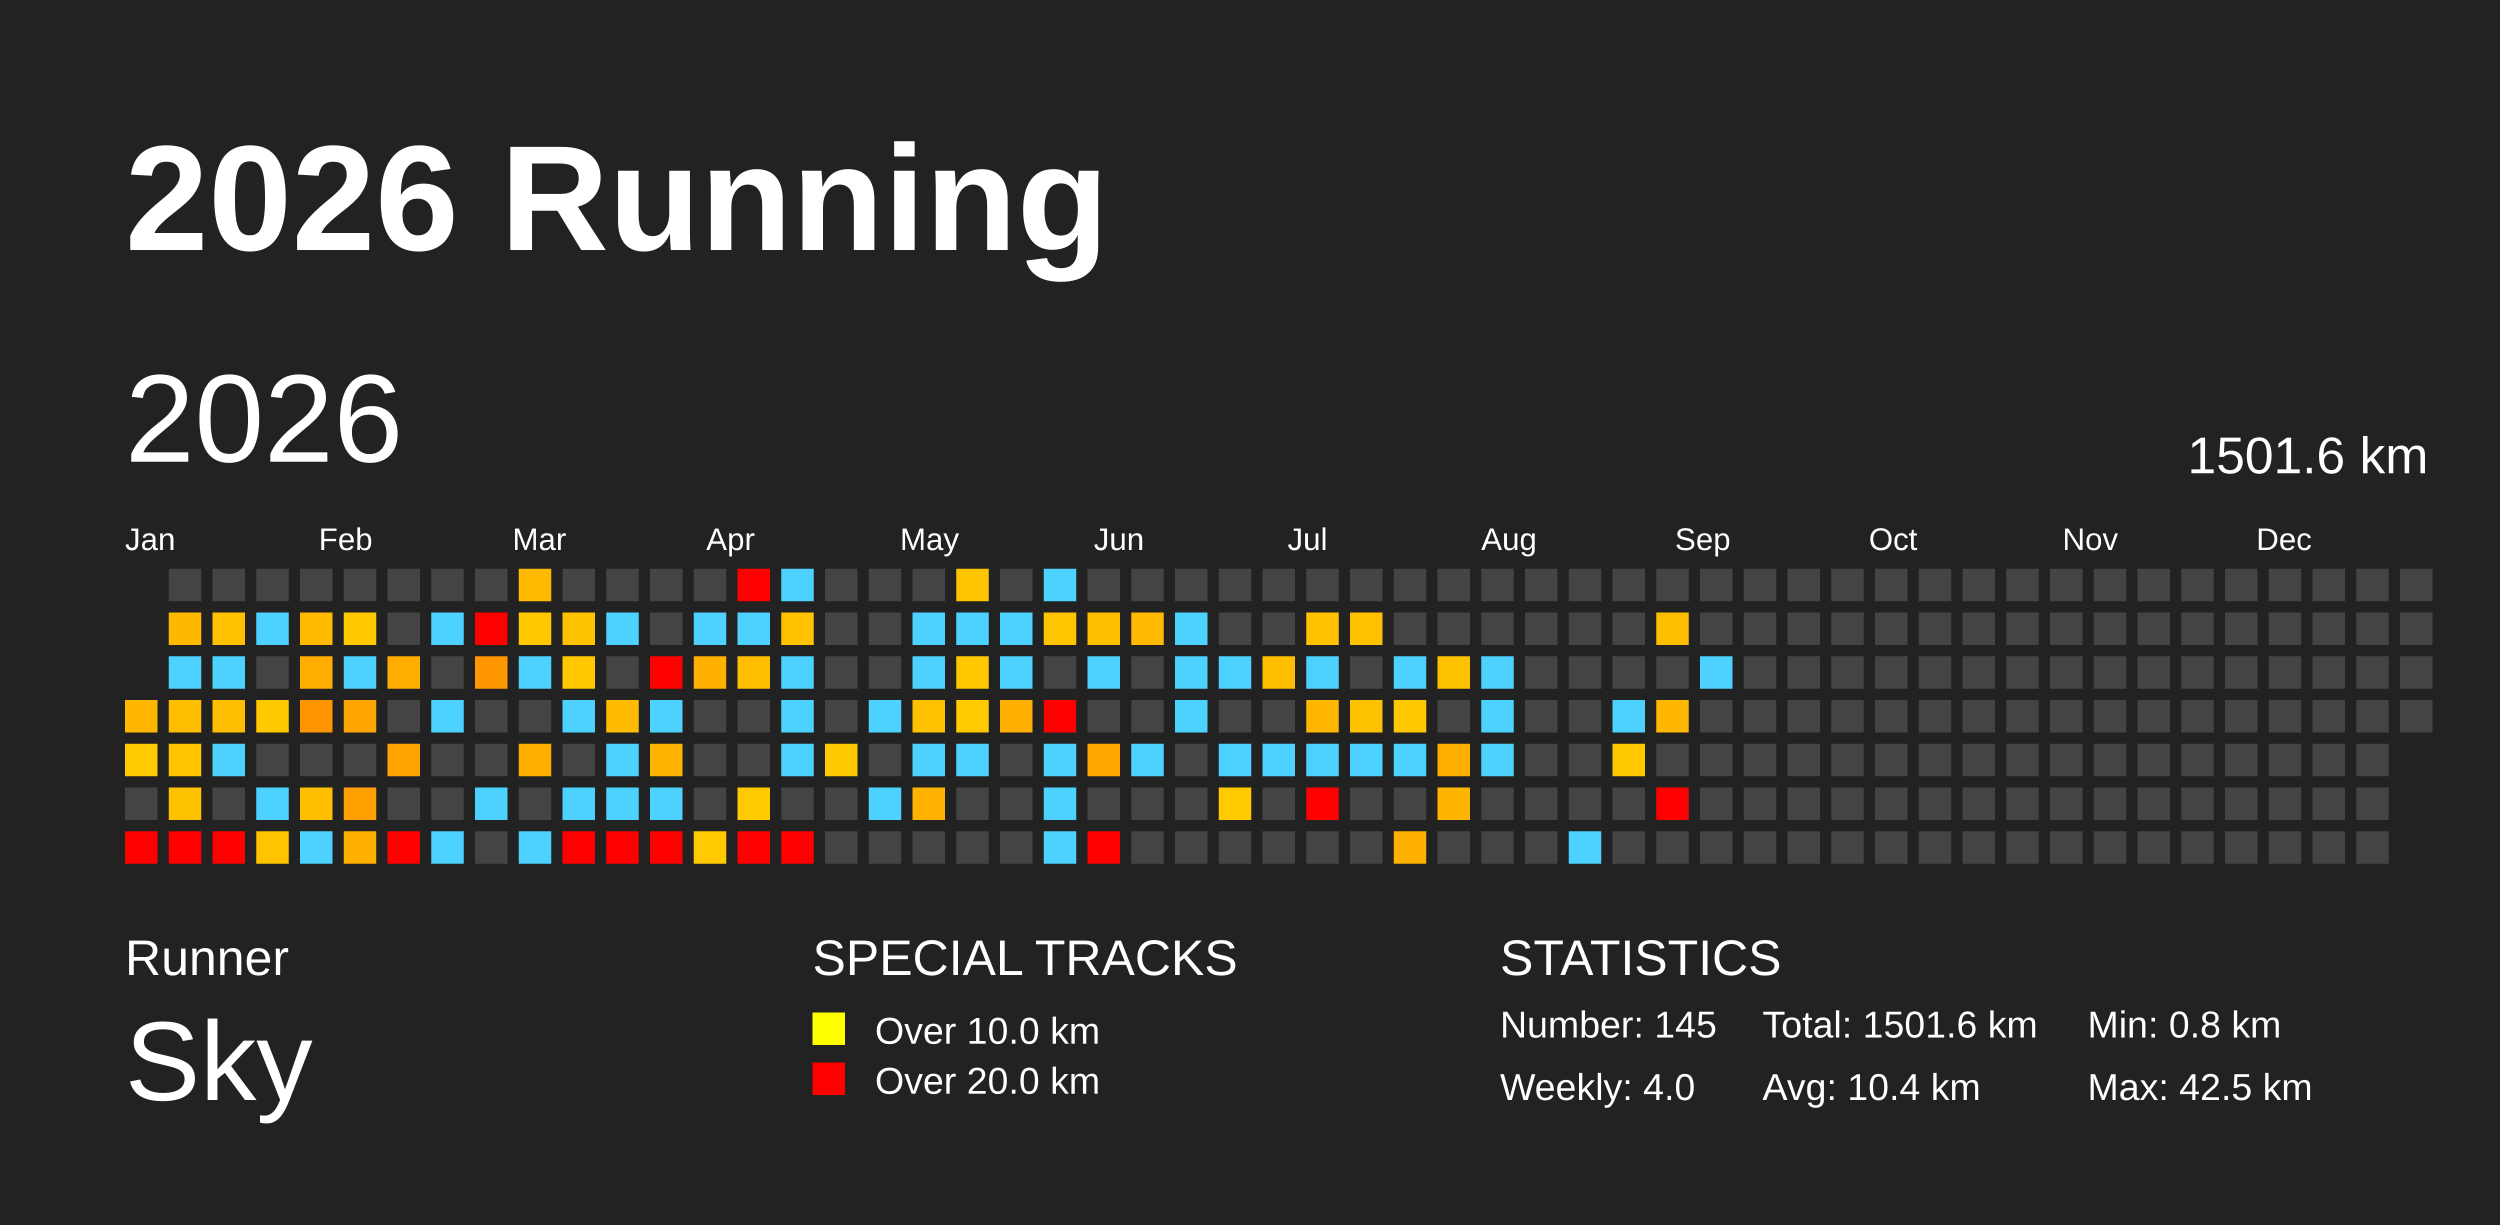
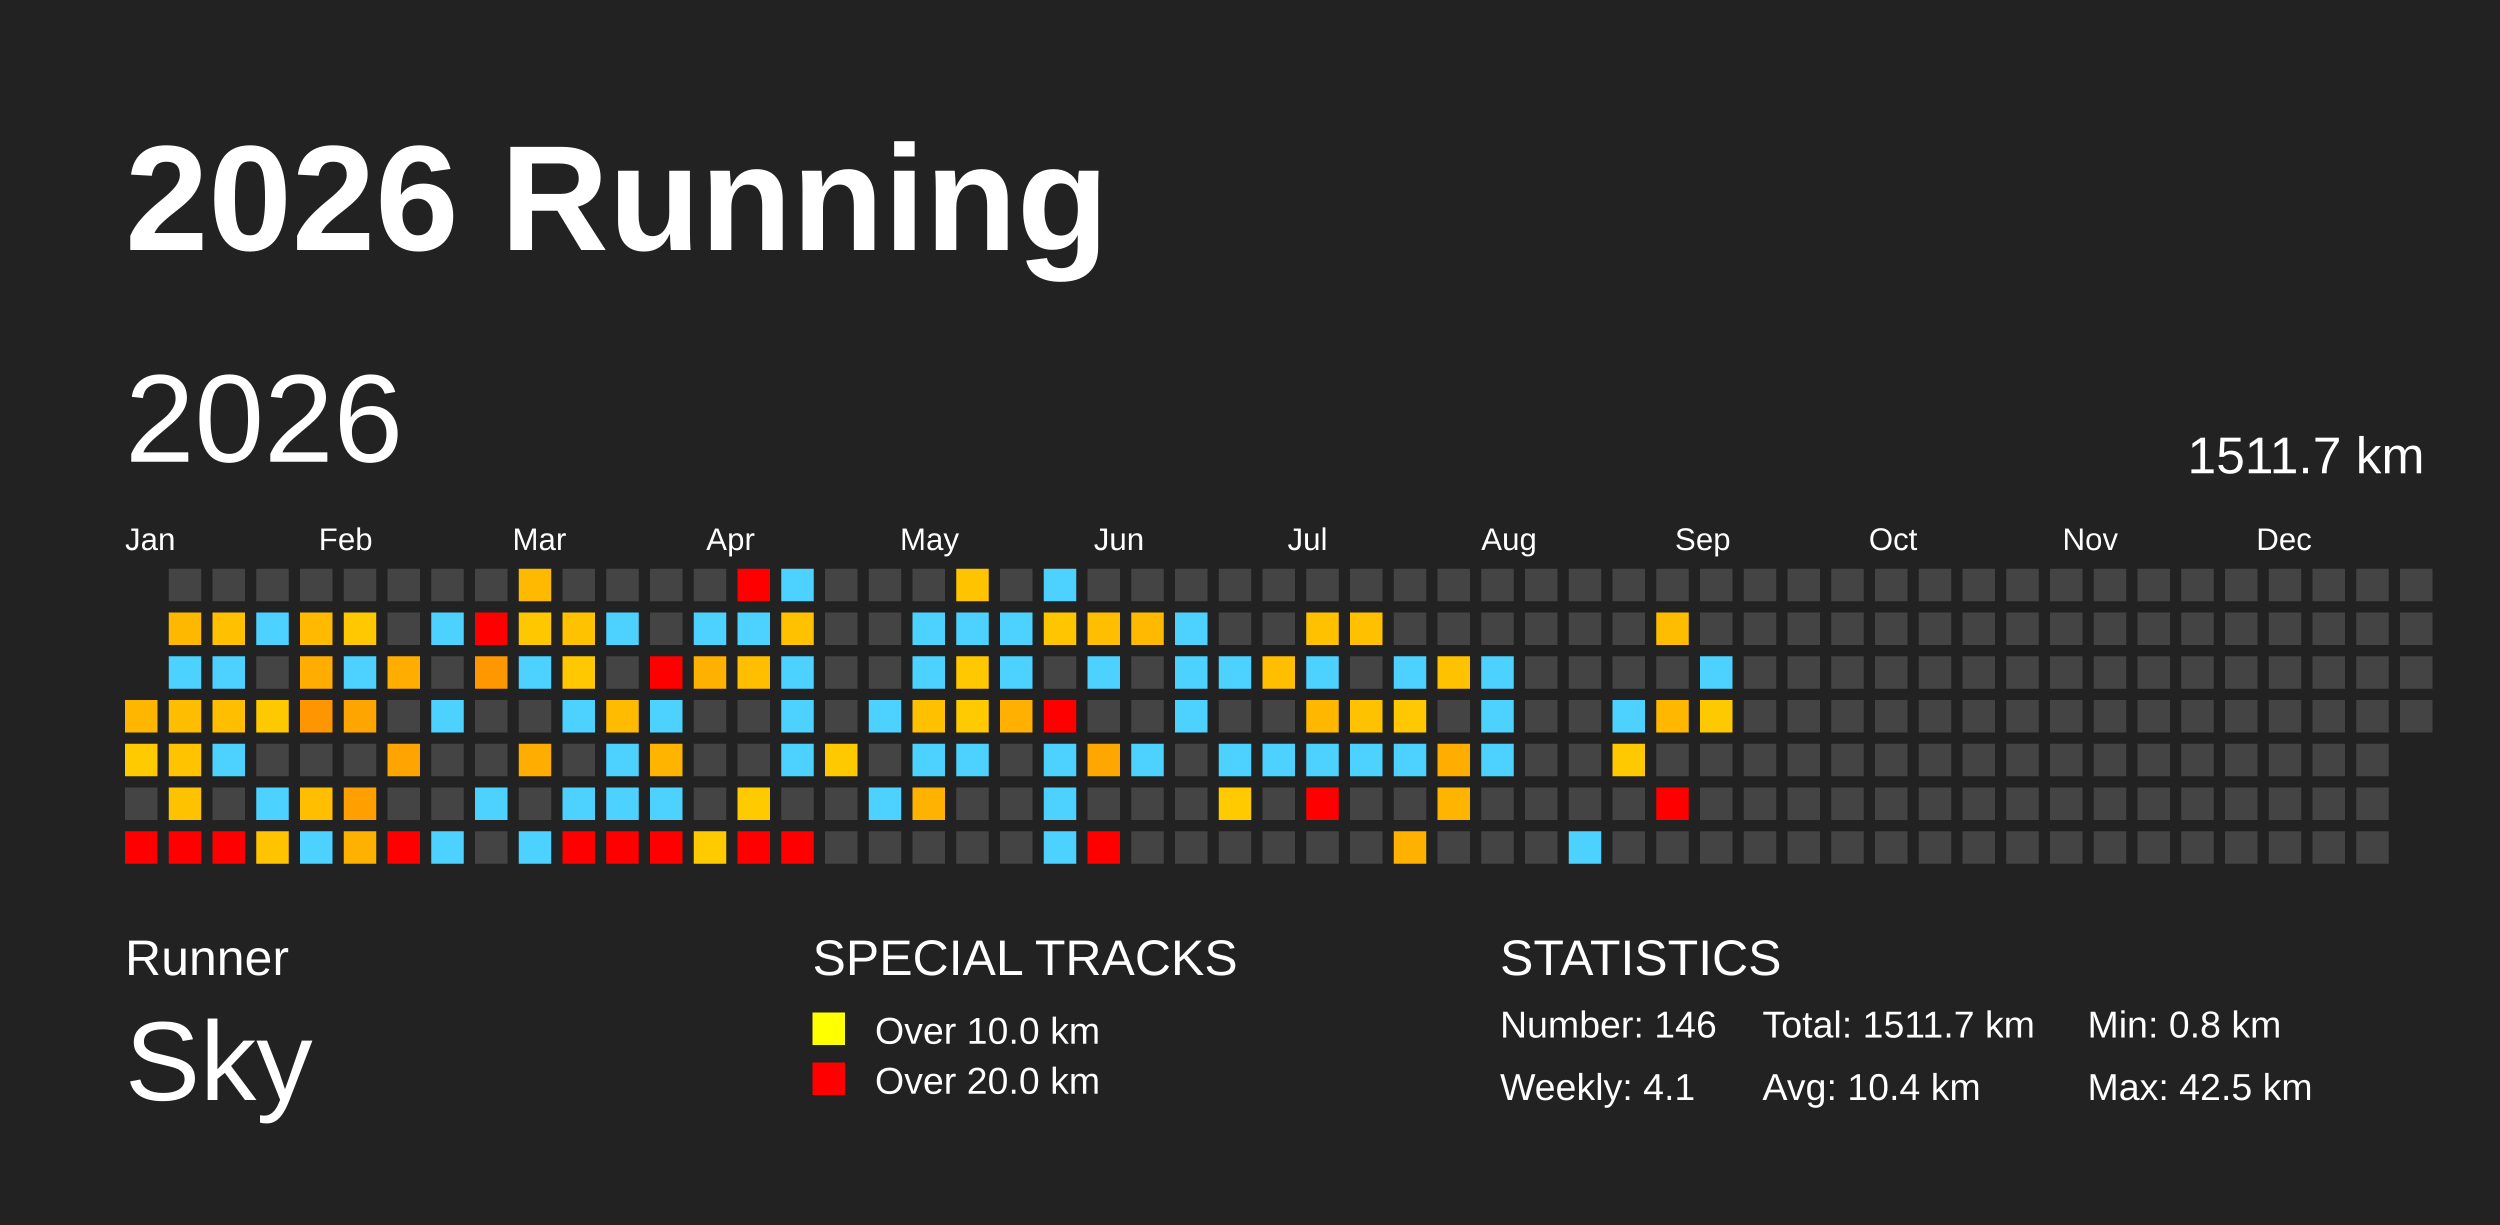
<svg xmlns="http://www.w3.org/2000/svg" baseProfile="full" height="98mm" version="1.1" viewBox="0,0,200,98" width="200mm">
  <defs />
  <rect fill="#222222" height="98" width="200" x="0" y="0" />
  <text fill="#FFFFFF" style="font-size:12px; font-family:Arial; font-weight:bold;" x="10" y="20">2026 Running</text>
  <text fill="#FFFFFF" style="font-size:4px; font-family:Arial" x="10" y="78">Runner</text>
  <text fill="#FFFFFF" style="font-size:9px; font-family:Arial" x="10" y="88">Sky</text>
  <text fill="#FFFFFF" style="font-size:4px; font-family:Arial" x="65" y="78">SPECIAL TRACKS</text>
  <rect fill="yellow" height="2.6" width="2.6" x="65" y="81" />
  <text fill="#FFFFFF" style="font-size:3px; font-family:Arial" x="70" y="83.5">Over 10.0 km</text>
  <rect fill="red" height="2.6" width="2.6" x="65" y="85" />
  <text fill="#FFFFFF" style="font-size:3px; font-family:Arial" x="70" y="87.5">Over 20.0 km</text>
  <text fill="#FFFFFF" style="font-size:4px; font-family:Arial" x="120" y="78">STATISTICS</text>
-   <text fill="#FFFFFF" style="font-size:3px; font-family:Arial" x="120" y="83">Number: 145</text>
-   <text fill="#FFFFFF" style="font-size:3px; font-family:Arial" x="120" y="88">Weekly: 4.0</text>
-   <text fill="#FFFFFF" style="font-size:3px; font-family:Arial" x="141" y="83">Total: 1501.6 km</text>
+   <text fill="#FFFFFF" style="font-size:3px; font-family:Arial" x="120" y="83">Number: 146</text>
+   <text fill="#FFFFFF" style="font-size:3px; font-family:Arial" x="120" y="88">Weekly: 4.1</text>
+   <text fill="#FFFFFF" style="font-size:3px; font-family:Arial" x="141" y="83">Total: 1511.7 km</text>
  <text fill="#FFFFFF" style="font-size:3px; font-family:Arial" x="141" y="88">Avg: 10.4 km</text>
  <text fill="#FFFFFF" style="font-size:3px; font-family:Arial" x="167" y="83">Min: 0.8 km</text>
  <text fill="#FFFFFF" style="font-size:3px; font-family:Arial" x="167" y="88">Max: 42.5 km</text>
  <text dominant-baseline="hanging" fill="#FFFFFF" style="font-size:10.0px; font-family:Arial;" x="10" y="30">2026</text>
-   <text dominant-baseline="hanging" fill="#FFFFFF" style="font-size:4.125px; font-family:Arial;" x="175" y="35">1501.6 km</text>
+   <text dominant-baseline="hanging" fill="#FFFFFF" style="font-size:4.125px; font-family:Arial;" x="175" y="35">1511.7 km</text>
  <text fill="#FFFFFF" style="font-size:2.5px; font-family:Arial" x="10.0" y="44">Jan</text>
  <text fill="#FFFFFF" style="font-size:2.5px; font-family:Arial" x="25.5" y="44">Feb</text>
  <text fill="#FFFFFF" style="font-size:2.5px; font-family:Arial" x="41.0" y="44">Mar</text>
  <text fill="#FFFFFF" style="font-size:2.5px; font-family:Arial" x="56.5" y="44">Apr</text>
  <text fill="#FFFFFF" style="font-size:2.5px; font-family:Arial" x="72.0" y="44">May</text>
  <text fill="#FFFFFF" style="font-size:2.5px; font-family:Arial" x="87.5" y="44">Jun</text>
  <text fill="#FFFFFF" style="font-size:2.5px; font-family:Arial" x="103.0" y="44">Jul</text>
  <text fill="#FFFFFF" style="font-size:2.5px; font-family:Arial" x="118.5" y="44">Aug</text>
  <text fill="#FFFFFF" style="font-size:2.5px; font-family:Arial" x="134.0" y="44">Sep</text>
  <text fill="#FFFFFF" style="font-size:2.5px; font-family:Arial" x="149.5" y="44">Oct</text>
  <text fill="#FFFFFF" style="font-size:2.5px; font-family:Arial" x="165.0" y="44">Nov</text>
  <text fill="#FFFFFF" style="font-size:2.5px; font-family:Arial" x="180.5" y="44">Dec</text>
  <rect fill="#ffb600" height="2.6" width="2.6" x="10.0" y="56.0" />
  <rect fill="#ffca00" height="2.6" width="2.6" x="10.0" y="59.5" />
  <rect fill="#444444" height="2.6" width="2.6" x="10.0" y="63.0" />
  <rect fill="red" height="2.6" width="2.6" x="10.0" y="66.5" />
  <rect fill="#444444" height="2.6" width="2.6" x="13.5" y="45.5" />
  <rect fill="#ffb800" height="2.6" width="2.6" x="13.5" y="49.0" />
  <rect fill="#4dd2ff" height="2.6" width="2.6" x="13.5" y="52.5" />
  <rect fill="#ffbd00" height="2.6" width="2.6" x="13.5" y="56.0" />
  <rect fill="#ffc300" height="2.6" width="2.6" x="13.5" y="59.5" />
  <rect fill="#ffc200" height="2.6" width="2.6" x="13.5" y="63.0" />
  <rect fill="red" height="2.6" width="2.6" x="13.5" y="66.5" />
  <rect fill="#444444" height="2.6" width="2.6" x="17.0" y="45.5" />
  <rect fill="#ffc000" height="2.6" width="2.6" x="17.0" y="49.0" />
  <rect fill="#4dd2ff" height="2.6" width="2.6" x="17.0" y="52.5" />
  <rect fill="#ffbe00" height="2.6" width="2.6" x="17.0" y="56.0" />
  <rect fill="#4dd2ff" height="2.6" width="2.6" x="17.0" y="59.5" />
  <rect fill="#444444" height="2.6" width="2.6" x="17.0" y="63.0" />
  <rect fill="red" height="2.6" width="2.6" x="17.0" y="66.5" />
  <rect fill="#444444" height="2.6" width="2.6" x="20.5" y="45.5" />
  <rect fill="#4dd2ff" height="2.6" width="2.6" x="20.5" y="49.0" />
  <rect fill="#444444" height="2.6" width="2.6" x="20.5" y="52.5" />
  <rect fill="#ffc900" height="2.6" width="2.6" x="20.5" y="56.0" />
  <rect fill="#444444" height="2.6" width="2.6" x="20.5" y="59.5" />
  <rect fill="#4dd2ff" height="2.6" width="2.6" x="20.5" y="63.0" />
  <rect fill="#ffc300" height="2.6" width="2.6" x="20.5" y="66.5" />
  <rect fill="#444444" height="2.6" width="2.6" x="24.0" y="45.5" />
  <rect fill="#ffba00" height="2.6" width="2.6" x="24.0" y="49.0" />
  <rect fill="#ffad00" height="2.6" width="2.6" x="24.0" y="52.5" />
  <rect fill="#ff9500" height="2.6" width="2.6" x="24.0" y="56.0" />
  <rect fill="#444444" height="2.6" width="2.6" x="24.0" y="59.5" />
  <rect fill="#ffbe00" height="2.6" width="2.6" x="24.0" y="63.0" />
  <rect fill="#4dd2ff" height="2.6" width="2.6" x="24.0" y="66.5" />
  <rect fill="#444444" height="2.6" width="2.6" x="27.5" y="45.5" />
  <rect fill="#ffc800" height="2.6" width="2.6" x="27.5" y="49.0" />
  <rect fill="#4dd2ff" height="2.6" width="2.6" x="27.5" y="52.5" />
  <rect fill="#ffa500" height="2.6" width="2.6" x="27.5" y="56.0" />
  <rect fill="#444444" height="2.6" width="2.6" x="27.5" y="59.5" />
  <rect fill="#ffa000" height="2.6" width="2.6" x="27.5" y="63.0" />
  <rect fill="#ffb100" height="2.6" width="2.6" x="27.5" y="66.5" />
  <rect fill="#444444" height="2.6" width="2.6" x="31.0" y="45.5" />
  <rect fill="#444444" height="2.6" width="2.6" x="31.0" y="49.0" />
  <rect fill="#ffae00" height="2.6" width="2.6" x="31.0" y="52.5" />
  <rect fill="#444444" height="2.6" width="2.6" x="31.0" y="56.0" />
  <rect fill="#ffa400" height="2.6" width="2.6" x="31.0" y="59.5" />
  <rect fill="#444444" height="2.6" width="2.6" x="31.0" y="63.0" />
  <rect fill="red" height="2.6" width="2.6" x="31.0" y="66.5" />
  <rect fill="#444444" height="2.6" width="2.6" x="34.5" y="45.5" />
  <rect fill="#4dd2ff" height="2.6" width="2.6" x="34.5" y="49.0" />
  <rect fill="#444444" height="2.6" width="2.6" x="34.5" y="52.5" />
  <rect fill="#4dd2ff" height="2.6" width="2.6" x="34.5" y="56.0" />
  <rect fill="#444444" height="2.6" width="2.6" x="34.5" y="59.5" />
  <rect fill="#444444" height="2.6" width="2.6" x="34.5" y="63.0" />
  <rect fill="#4dd2ff" height="2.6" width="2.6" x="34.5" y="66.5" />
  <rect fill="#444444" height="2.6" width="2.6" x="38.0" y="45.5" />
  <rect fill="red" height="2.6" width="2.6" x="38.0" y="49.0" />
  <rect fill="#ff9800" height="2.6" width="2.6" x="38.0" y="52.5" />
  <rect fill="#444444" height="2.6" width="2.6" x="38.0" y="56.0" />
  <rect fill="#444444" height="2.6" width="2.6" x="38.0" y="59.5" />
  <rect fill="#4dd2ff" height="2.6" width="2.6" x="38.0" y="63.0" />
  <rect fill="#444444" height="2.6" width="2.6" x="38.0" y="66.5" />
  <rect fill="#ffba00" height="2.6" width="2.6" x="41.5" y="45.5" />
  <rect fill="#ffc700" height="2.6" width="2.6" x="41.5" y="49.0" />
  <rect fill="#4dd2ff" height="2.6" width="2.6" x="41.5" y="52.5" />
  <rect fill="#444444" height="2.6" width="2.6" x="41.5" y="56.0" />
  <rect fill="#ffad00" height="2.6" width="2.6" x="41.5" y="59.5" />
  <rect fill="#444444" height="2.6" width="2.6" x="41.5" y="63.0" />
  <rect fill="#4dd2ff" height="2.6" width="2.6" x="41.5" y="66.5" />
  <rect fill="#444444" height="2.6" width="2.6" x="45.0" y="45.5" />
  <rect fill="#ffc200" height="2.6" width="2.6" x="45.0" y="49.0" />
  <rect fill="#ffc800" height="2.6" width="2.6" x="45.0" y="52.5" />
  <rect fill="#4dd2ff" height="2.6" width="2.6" x="45.0" y="56.0" />
  <rect fill="#444444" height="2.6" width="2.6" x="45.0" y="59.5" />
  <rect fill="#4dd2ff" height="2.6" width="2.6" x="45.0" y="63.0" />
  <rect fill="red" height="2.6" width="2.6" x="45.0" y="66.5" />
  <rect fill="#444444" height="2.6" width="2.6" x="48.5" y="45.5" />
  <rect fill="#4dd2ff" height="2.6" width="2.6" x="48.5" y="49.0" />
  <rect fill="#444444" height="2.6" width="2.6" x="48.5" y="52.5" />
  <rect fill="#ffbb00" height="2.6" width="2.6" x="48.5" y="56.0" />
  <rect fill="#4dd2ff" height="2.6" width="2.6" x="48.5" y="59.5" />
  <rect fill="#4dd2ff" height="2.6" width="2.6" x="48.5" y="63.0" />
  <rect fill="red" height="2.6" width="2.6" x="48.5" y="66.5" />
  <rect fill="#444444" height="2.6" width="2.6" x="52.0" y="45.5" />
  <rect fill="#444444" height="2.6" width="2.6" x="52.0" y="49.0" />
  <rect fill="red" height="2.6" width="2.6" x="52.0" y="52.5" />
  <rect fill="#4dd2ff" height="2.6" width="2.6" x="52.0" y="56.0" />
  <rect fill="#ffb500" height="2.6" width="2.6" x="52.0" y="59.5" />
  <rect fill="#4dd2ff" height="2.6" width="2.6" x="52.0" y="63.0" />
  <rect fill="red" height="2.6" width="2.6" x="52.0" y="66.5" />
  <rect fill="#444444" height="2.6" width="2.6" x="55.5" y="45.5" />
  <rect fill="#4dd2ff" height="2.6" width="2.6" x="55.5" y="49.0" />
  <rect fill="#ffb100" height="2.6" width="2.6" x="55.5" y="52.5" />
  <rect fill="#444444" height="2.6" width="2.6" x="55.5" y="56.0" />
  <rect fill="#444444" height="2.6" width="2.6" x="55.5" y="59.5" />
  <rect fill="#444444" height="2.6" width="2.6" x="55.5" y="63.0" />
  <rect fill="#ffca00" height="2.6" width="2.6" x="55.5" y="66.5" />
  <rect fill="red" height="2.6" width="2.6" x="59.0" y="45.5" />
  <rect fill="#4dd2ff" height="2.6" width="2.6" x="59.0" y="49.0" />
  <rect fill="#ffbf00" height="2.6" width="2.6" x="59.0" y="52.5" />
  <rect fill="#444444" height="2.6" width="2.6" x="59.0" y="56.0" />
  <rect fill="#444444" height="2.6" width="2.6" x="59.0" y="59.5" />
  <rect fill="#ffca00" height="2.6" width="2.6" x="59.0" y="63.0" />
  <rect fill="red" height="2.6" width="2.6" x="59.0" y="66.5" />
  <rect fill="#4dd2ff" height="2.6" width="2.6" x="62.5" y="45.5" />
  <rect fill="#ffc100" height="2.6" width="2.6" x="62.5" y="49.0" />
  <rect fill="#4dd2ff" height="2.6" width="2.6" x="62.5" y="52.5" />
  <rect fill="#4dd2ff" height="2.6" width="2.6" x="62.5" y="56.0" />
  <rect fill="#4dd2ff" height="2.6" width="2.6" x="62.5" y="59.5" />
  <rect fill="#444444" height="2.6" width="2.6" x="62.5" y="63.0" />
  <rect fill="red" height="2.6" width="2.6" x="62.5" y="66.5" />
  <rect fill="#444444" height="2.6" width="2.6" x="66.0" y="45.5" />
  <rect fill="#444444" height="2.6" width="2.6" x="66.0" y="49.0" />
  <rect fill="#444444" height="2.6" width="2.6" x="66.0" y="52.5" />
  <rect fill="#444444" height="2.6" width="2.6" x="66.0" y="56.0" />
  <rect fill="#ffc900" height="2.6" width="2.6" x="66.0" y="59.5" />
  <rect fill="#444444" height="2.6" width="2.6" x="66.0" y="63.0" />
  <rect fill="#444444" height="2.6" width="2.6" x="66.0" y="66.5" />
  <rect fill="#444444" height="2.6" width="2.6" x="69.5" y="45.5" />
  <rect fill="#444444" height="2.6" width="2.6" x="69.5" y="49.0" />
  <rect fill="#444444" height="2.6" width="2.6" x="69.5" y="52.5" />
  <rect fill="#4dd2ff" height="2.6" width="2.6" x="69.5" y="56.0" />
  <rect fill="#444444" height="2.6" width="2.6" x="69.5" y="59.5" />
  <rect fill="#4dd2ff" height="2.6" width="2.6" x="69.5" y="63.0" />
  <rect fill="#444444" height="2.6" width="2.6" x="69.5" y="66.5" />
  <rect fill="#444444" height="2.6" width="2.6" x="73.0" y="45.5" />
  <rect fill="#4dd2ff" height="2.6" width="2.6" x="73.0" y="49.0" />
  <rect fill="#4dd2ff" height="2.6" width="2.6" x="73.0" y="52.5" />
  <rect fill="#ffc000" height="2.6" width="2.6" x="73.0" y="56.0" />
  <rect fill="#4dd2ff" height="2.6" width="2.6" x="73.0" y="59.5" />
  <rect fill="#ffb300" height="2.6" width="2.6" x="73.0" y="63.0" />
  <rect fill="#444444" height="2.6" width="2.6" x="73.0" y="66.5" />
  <rect fill="#ffc400" height="2.6" width="2.6" x="76.5" y="45.5" />
  <rect fill="#4dd2ff" height="2.6" width="2.6" x="76.5" y="49.0" />
  <rect fill="#ffc800" height="2.6" width="2.6" x="76.5" y="52.5" />
  <rect fill="#ffca00" height="2.6" width="2.6" x="76.5" y="56.0" />
  <rect fill="#4dd2ff" height="2.6" width="2.6" x="76.5" y="59.5" />
  <rect fill="#444444" height="2.6" width="2.6" x="76.5" y="63.0" />
  <rect fill="#444444" height="2.6" width="2.6" x="76.5" y="66.5" />
  <rect fill="#444444" height="2.6" width="2.6" x="80.0" y="45.5" />
  <rect fill="#4dd2ff" height="2.6" width="2.6" x="80.0" y="49.0" />
  <rect fill="#4dd2ff" height="2.6" width="2.6" x="80.0" y="52.5" />
  <rect fill="#ffb000" height="2.6" width="2.6" x="80.0" y="56.0" />
  <rect fill="#444444" height="2.6" width="2.6" x="80.0" y="59.5" />
  <rect fill="#444444" height="2.6" width="2.6" x="80.0" y="63.0" />
  <rect fill="#444444" height="2.6" width="2.6" x="80.0" y="66.5" />
  <rect fill="#4dd2ff" height="2.6" width="2.6" x="83.5" y="45.5" />
  <rect fill="#ffc600" height="2.6" width="2.6" x="83.5" y="49.0" />
  <rect fill="#444444" height="2.6" width="2.6" x="83.5" y="52.5" />
  <rect fill="red" height="2.6" width="2.6" x="83.5" y="56.0" />
  <rect fill="#4dd2ff" height="2.6" width="2.6" x="83.5" y="59.5" />
  <rect fill="#4dd2ff" height="2.6" width="2.6" x="83.5" y="63.0" />
  <rect fill="#4dd2ff" height="2.6" width="2.6" x="83.5" y="66.5" />
  <rect fill="#444444" height="2.6" width="2.6" x="87.0" y="45.5" />
  <rect fill="#ffbe00" height="2.6" width="2.6" x="87.0" y="49.0" />
  <rect fill="#4dd2ff" height="2.6" width="2.6" x="87.0" y="52.5" />
  <rect fill="#444444" height="2.6" width="2.6" x="87.0" y="56.0" />
  <rect fill="#ffa600" height="2.6" width="2.6" x="87.0" y="59.5" />
  <rect fill="#444444" height="2.6" width="2.6" x="87.0" y="63.0" />
  <rect fill="red" height="2.6" width="2.6" x="87.0" y="66.5" />
  <rect fill="#444444" height="2.6" width="2.6" x="90.5" y="45.5" />
  <rect fill="#ffb900" height="2.6" width="2.6" x="90.5" y="49.0" />
  <rect fill="#444444" height="2.6" width="2.6" x="90.5" y="52.5" />
  <rect fill="#444444" height="2.6" width="2.6" x="90.5" y="56.0" />
  <rect fill="#4dd2ff" height="2.6" width="2.6" x="90.5" y="59.5" />
  <rect fill="#444444" height="2.6" width="2.6" x="90.5" y="63.0" />
  <rect fill="#444444" height="2.6" width="2.6" x="90.5" y="66.5" />
  <rect fill="#444444" height="2.6" width="2.6" x="94.0" y="45.5" />
  <rect fill="#4dd2ff" height="2.6" width="2.6" x="94.0" y="49.0" />
  <rect fill="#4dd2ff" height="2.6" width="2.6" x="94.0" y="52.5" />
  <rect fill="#4dd2ff" height="2.6" width="2.6" x="94.0" y="56.0" />
  <rect fill="#444444" height="2.6" width="2.6" x="94.0" y="59.5" />
  <rect fill="#444444" height="2.6" width="2.6" x="94.0" y="63.0" />
  <rect fill="#444444" height="2.6" width="2.6" x="94.0" y="66.5" />
  <rect fill="#444444" height="2.6" width="2.6" x="97.5" y="45.5" />
  <rect fill="#444444" height="2.6" width="2.6" x="97.5" y="49.0" />
  <rect fill="#4dd2ff" height="2.6" width="2.6" x="97.5" y="52.5" />
  <rect fill="#444444" height="2.6" width="2.6" x="97.5" y="56.0" />
  <rect fill="#4dd2ff" height="2.6" width="2.6" x="97.5" y="59.5" />
  <rect fill="#ffca00" height="2.6" width="2.6" x="97.5" y="63.0" />
  <rect fill="#444444" height="2.6" width="2.6" x="97.5" y="66.5" />
  <rect fill="#444444" height="2.6" width="2.6" x="101.0" y="45.5" />
  <rect fill="#444444" height="2.6" width="2.6" x="101.0" y="49.0" />
  <rect fill="#ffbe00" height="2.6" width="2.6" x="101.0" y="52.5" />
  <rect fill="#444444" height="2.6" width="2.6" x="101.0" y="56.0" />
  <rect fill="#4dd2ff" height="2.6" width="2.6" x="101.0" y="59.5" />
  <rect fill="#444444" height="2.6" width="2.6" x="101.0" y="63.0" />
  <rect fill="#444444" height="2.6" width="2.6" x="101.0" y="66.5" />
  <rect fill="#444444" height="2.6" width="2.6" x="104.5" y="45.5" />
  <rect fill="#ffc100" height="2.6" width="2.6" x="104.5" y="49.0" />
  <rect fill="#4dd2ff" height="2.6" width="2.6" x="104.5" y="52.5" />
  <rect fill="#ffb700" height="2.6" width="2.6" x="104.5" y="56.0" />
  <rect fill="#4dd2ff" height="2.6" width="2.6" x="104.5" y="59.5" />
  <rect fill="red" height="2.6" width="2.6" x="104.5" y="63.0" />
  <rect fill="#444444" height="2.6" width="2.6" x="104.5" y="66.5" />
  <rect fill="#444444" height="2.6" width="2.6" x="108.0" y="45.5" />
  <rect fill="#ffc000" height="2.6" width="2.6" x="108.0" y="49.0" />
  <rect fill="#444444" height="2.6" width="2.6" x="108.0" y="52.5" />
  <rect fill="#ffc200" height="2.6" width="2.6" x="108.0" y="56.0" />
  <rect fill="#4dd2ff" height="2.6" width="2.6" x="108.0" y="59.5" />
  <rect fill="#444444" height="2.6" width="2.6" x="108.0" y="63.0" />
  <rect fill="#444444" height="2.6" width="2.6" x="108.0" y="66.5" />
  <rect fill="#444444" height="2.6" width="2.6" x="111.5" y="45.5" />
  <rect fill="#444444" height="2.6" width="2.6" x="111.5" y="49.0" />
  <rect fill="#4dd2ff" height="2.6" width="2.6" x="111.5" y="52.5" />
  <rect fill="#ffc800" height="2.6" width="2.6" x="111.5" y="56.0" />
  <rect fill="#4dd2ff" height="2.6" width="2.6" x="111.5" y="59.5" />
  <rect fill="#444444" height="2.6" width="2.6" x="111.5" y="63.0" />
  <rect fill="#ffb100" height="2.6" width="2.6" x="111.5" y="66.5" />
  <rect fill="#444444" height="2.6" width="2.6" x="115.0" y="45.5" />
  <rect fill="#444444" height="2.6" width="2.6" x="115.0" y="49.0" />
  <rect fill="#ffc200" height="2.6" width="2.6" x="115.0" y="52.5" />
  <rect fill="#444444" height="2.6" width="2.6" x="115.0" y="56.0" />
  <rect fill="#ffae00" height="2.6" width="2.6" x="115.0" y="59.5" />
  <rect fill="#ffb500" height="2.6" width="2.6" x="115.0" y="63.0" />
  <rect fill="#444444" height="2.6" width="2.6" x="115.0" y="66.5" />
  <rect fill="#444444" height="2.6" width="2.6" x="118.5" y="45.5" />
  <rect fill="#444444" height="2.6" width="2.6" x="118.5" y="49.0" />
  <rect fill="#4dd2ff" height="2.6" width="2.6" x="118.5" y="52.5" />
  <rect fill="#4dd2ff" height="2.6" width="2.6" x="118.5" y="56.0" />
  <rect fill="#4dd2ff" height="2.6" width="2.6" x="118.5" y="59.5" />
  <rect fill="#444444" height="2.6" width="2.6" x="118.5" y="63.0" />
  <rect fill="#444444" height="2.6" width="2.6" x="118.5" y="66.5" />
  <rect fill="#444444" height="2.6" width="2.6" x="122.0" y="45.5" />
  <rect fill="#444444" height="2.6" width="2.6" x="122.0" y="49.0" />
  <rect fill="#444444" height="2.6" width="2.6" x="122.0" y="52.5" />
  <rect fill="#444444" height="2.6" width="2.6" x="122.0" y="56.0" />
  <rect fill="#444444" height="2.6" width="2.6" x="122.0" y="59.5" />
  <rect fill="#444444" height="2.6" width="2.6" x="122.0" y="63.0" />
  <rect fill="#444444" height="2.6" width="2.6" x="122.0" y="66.5" />
  <rect fill="#444444" height="2.6" width="2.6" x="125.5" y="45.5" />
  <rect fill="#444444" height="2.6" width="2.6" x="125.5" y="49.0" />
  <rect fill="#444444" height="2.6" width="2.6" x="125.5" y="52.5" />
  <rect fill="#444444" height="2.6" width="2.6" x="125.5" y="56.0" />
  <rect fill="#444444" height="2.6" width="2.6" x="125.5" y="59.5" />
  <rect fill="#444444" height="2.6" width="2.6" x="125.5" y="63.0" />
  <rect fill="#4dd2ff" height="2.6" width="2.6" x="125.5" y="66.5" />
  <rect fill="#444444" height="2.6" width="2.6" x="129.0" y="45.5" />
  <rect fill="#444444" height="2.6" width="2.6" x="129.0" y="49.0" />
  <rect fill="#444444" height="2.6" width="2.6" x="129.0" y="52.5" />
  <rect fill="#4dd2ff" height="2.6" width="2.6" x="129.0" y="56.0" />
  <rect fill="#ffc900" height="2.6" width="2.6" x="129.0" y="59.5" />
  <rect fill="#444444" height="2.6" width="2.6" x="129.0" y="63.0" />
  <rect fill="#444444" height="2.6" width="2.6" x="129.0" y="66.5" />
  <rect fill="#444444" height="2.6" width="2.6" x="132.5" y="45.5" />
  <rect fill="#ffbd00" height="2.6" width="2.6" x="132.5" y="49.0" />
  <rect fill="#444444" height="2.6" width="2.6" x="132.5" y="52.5" />
  <rect fill="#ffb700" height="2.6" width="2.6" x="132.5" y="56.0" />
  <rect fill="#444444" height="2.6" width="2.6" x="132.5" y="59.5" />
  <rect fill="red" height="2.6" width="2.6" x="132.5" y="63.0" />
  <rect fill="#444444" height="2.6" width="2.6" x="132.5" y="66.5" />
  <rect fill="#444444" height="2.6" width="2.6" x="136.0" y="45.5" />
  <rect fill="#444444" height="2.6" width="2.6" x="136.0" y="49.0" />
  <rect fill="#4dd2ff" height="2.6" width="2.6" x="136.0" y="52.5" />
-   <rect fill="#444444" height="2.6" width="2.6" x="136.0" y="56.0" />
+   <rect fill="#ffc900" height="2.6" width="2.6" x="136.0" y="56.0" />
  <rect fill="#444444" height="2.6" width="2.6" x="136.0" y="59.5" />
  <rect fill="#444444" height="2.6" width="2.6" x="136.0" y="63.0" />
  <rect fill="#444444" height="2.6" width="2.6" x="136.0" y="66.5" />
  <rect fill="#444444" height="2.6" width="2.6" x="139.5" y="45.5" />
  <rect fill="#444444" height="2.6" width="2.6" x="139.5" y="49.0" />
  <rect fill="#444444" height="2.6" width="2.6" x="139.5" y="52.5" />
  <rect fill="#444444" height="2.6" width="2.6" x="139.5" y="56.0" />
  <rect fill="#444444" height="2.6" width="2.6" x="139.5" y="59.5" />
  <rect fill="#444444" height="2.6" width="2.6" x="139.5" y="63.0" />
  <rect fill="#444444" height="2.6" width="2.6" x="139.5" y="66.5" />
  <rect fill="#444444" height="2.6" width="2.6" x="143.0" y="45.5" />
  <rect fill="#444444" height="2.6" width="2.6" x="143.0" y="49.0" />
  <rect fill="#444444" height="2.6" width="2.6" x="143.0" y="52.5" />
  <rect fill="#444444" height="2.6" width="2.6" x="143.0" y="56.0" />
  <rect fill="#444444" height="2.6" width="2.6" x="143.0" y="59.5" />
  <rect fill="#444444" height="2.6" width="2.6" x="143.0" y="63.0" />
  <rect fill="#444444" height="2.6" width="2.6" x="143.0" y="66.5" />
  <rect fill="#444444" height="2.6" width="2.6" x="146.5" y="45.5" />
  <rect fill="#444444" height="2.6" width="2.6" x="146.5" y="49.0" />
  <rect fill="#444444" height="2.6" width="2.6" x="146.5" y="52.5" />
  <rect fill="#444444" height="2.6" width="2.6" x="146.5" y="56.0" />
  <rect fill="#444444" height="2.6" width="2.6" x="146.5" y="59.5" />
  <rect fill="#444444" height="2.6" width="2.6" x="146.5" y="63.0" />
  <rect fill="#444444" height="2.6" width="2.6" x="146.5" y="66.5" />
  <rect fill="#444444" height="2.6" width="2.6" x="150.0" y="45.5" />
  <rect fill="#444444" height="2.6" width="2.6" x="150.0" y="49.0" />
  <rect fill="#444444" height="2.6" width="2.6" x="150.0" y="52.5" />
  <rect fill="#444444" height="2.6" width="2.6" x="150.0" y="56.0" />
  <rect fill="#444444" height="2.6" width="2.6" x="150.0" y="59.5" />
  <rect fill="#444444" height="2.6" width="2.6" x="150.0" y="63.0" />
  <rect fill="#444444" height="2.6" width="2.6" x="150.0" y="66.5" />
  <rect fill="#444444" height="2.6" width="2.6" x="153.5" y="45.5" />
  <rect fill="#444444" height="2.6" width="2.6" x="153.5" y="49.0" />
  <rect fill="#444444" height="2.6" width="2.6" x="153.5" y="52.5" />
  <rect fill="#444444" height="2.6" width="2.6" x="153.5" y="56.0" />
  <rect fill="#444444" height="2.6" width="2.6" x="153.5" y="59.5" />
  <rect fill="#444444" height="2.6" width="2.6" x="153.5" y="63.0" />
  <rect fill="#444444" height="2.6" width="2.6" x="153.5" y="66.5" />
  <rect fill="#444444" height="2.6" width="2.6" x="157.0" y="45.5" />
  <rect fill="#444444" height="2.6" width="2.6" x="157.0" y="49.0" />
  <rect fill="#444444" height="2.6" width="2.6" x="157.0" y="52.5" />
  <rect fill="#444444" height="2.6" width="2.6" x="157.0" y="56.0" />
  <rect fill="#444444" height="2.6" width="2.6" x="157.0" y="59.5" />
  <rect fill="#444444" height="2.6" width="2.6" x="157.0" y="63.0" />
  <rect fill="#444444" height="2.6" width="2.6" x="157.0" y="66.5" />
  <rect fill="#444444" height="2.6" width="2.6" x="160.5" y="45.5" />
  <rect fill="#444444" height="2.6" width="2.6" x="160.5" y="49.0" />
  <rect fill="#444444" height="2.6" width="2.6" x="160.5" y="52.5" />
  <rect fill="#444444" height="2.6" width="2.6" x="160.5" y="56.0" />
  <rect fill="#444444" height="2.6" width="2.6" x="160.5" y="59.5" />
  <rect fill="#444444" height="2.6" width="2.6" x="160.5" y="63.0" />
  <rect fill="#444444" height="2.6" width="2.6" x="160.5" y="66.5" />
  <rect fill="#444444" height="2.6" width="2.6" x="164.0" y="45.5" />
  <rect fill="#444444" height="2.6" width="2.6" x="164.0" y="49.0" />
  <rect fill="#444444" height="2.6" width="2.6" x="164.0" y="52.5" />
  <rect fill="#444444" height="2.6" width="2.6" x="164.0" y="56.0" />
  <rect fill="#444444" height="2.6" width="2.6" x="164.0" y="59.5" />
  <rect fill="#444444" height="2.6" width="2.6" x="164.0" y="63.0" />
  <rect fill="#444444" height="2.6" width="2.6" x="164.0" y="66.5" />
  <rect fill="#444444" height="2.6" width="2.6" x="167.5" y="45.5" />
  <rect fill="#444444" height="2.6" width="2.6" x="167.5" y="49.0" />
  <rect fill="#444444" height="2.6" width="2.6" x="167.5" y="52.5" />
  <rect fill="#444444" height="2.6" width="2.6" x="167.5" y="56.0" />
  <rect fill="#444444" height="2.6" width="2.6" x="167.5" y="59.5" />
  <rect fill="#444444" height="2.6" width="2.6" x="167.5" y="63.0" />
  <rect fill="#444444" height="2.6" width="2.6" x="167.5" y="66.5" />
  <rect fill="#444444" height="2.6" width="2.6" x="171.0" y="45.5" />
  <rect fill="#444444" height="2.6" width="2.6" x="171.0" y="49.0" />
  <rect fill="#444444" height="2.6" width="2.6" x="171.0" y="52.5" />
  <rect fill="#444444" height="2.6" width="2.6" x="171.0" y="56.0" />
  <rect fill="#444444" height="2.6" width="2.6" x="171.0" y="59.5" />
  <rect fill="#444444" height="2.6" width="2.6" x="171.0" y="63.0" />
  <rect fill="#444444" height="2.6" width="2.6" x="171.0" y="66.5" />
  <rect fill="#444444" height="2.6" width="2.6" x="174.5" y="45.5" />
  <rect fill="#444444" height="2.6" width="2.6" x="174.5" y="49.0" />
  <rect fill="#444444" height="2.6" width="2.6" x="174.5" y="52.5" />
  <rect fill="#444444" height="2.6" width="2.6" x="174.5" y="56.0" />
  <rect fill="#444444" height="2.6" width="2.6" x="174.5" y="59.5" />
  <rect fill="#444444" height="2.6" width="2.6" x="174.5" y="63.0" />
  <rect fill="#444444" height="2.6" width="2.6" x="174.5" y="66.5" />
  <rect fill="#444444" height="2.6" width="2.6" x="178.0" y="45.5" />
  <rect fill="#444444" height="2.6" width="2.6" x="178.0" y="49.0" />
  <rect fill="#444444" height="2.6" width="2.6" x="178.0" y="52.5" />
  <rect fill="#444444" height="2.6" width="2.6" x="178.0" y="56.0" />
  <rect fill="#444444" height="2.6" width="2.6" x="178.0" y="59.5" />
  <rect fill="#444444" height="2.6" width="2.6" x="178.0" y="63.0" />
  <rect fill="#444444" height="2.6" width="2.6" x="178.0" y="66.5" />
  <rect fill="#444444" height="2.6" width="2.6" x="181.5" y="45.5" />
  <rect fill="#444444" height="2.6" width="2.6" x="181.5" y="49.0" />
  <rect fill="#444444" height="2.6" width="2.6" x="181.5" y="52.5" />
  <rect fill="#444444" height="2.6" width="2.6" x="181.5" y="56.0" />
  <rect fill="#444444" height="2.6" width="2.6" x="181.5" y="59.5" />
  <rect fill="#444444" height="2.6" width="2.6" x="181.5" y="63.0" />
  <rect fill="#444444" height="2.6" width="2.6" x="181.5" y="66.5" />
  <rect fill="#444444" height="2.6" width="2.6" x="185.0" y="45.5" />
  <rect fill="#444444" height="2.6" width="2.6" x="185.0" y="49.0" />
  <rect fill="#444444" height="2.6" width="2.6" x="185.0" y="52.5" />
  <rect fill="#444444" height="2.6" width="2.6" x="185.0" y="56.0" />
  <rect fill="#444444" height="2.6" width="2.6" x="185.0" y="59.5" />
  <rect fill="#444444" height="2.6" width="2.6" x="185.0" y="63.0" />
  <rect fill="#444444" height="2.6" width="2.6" x="185.0" y="66.5" />
  <rect fill="#444444" height="2.6" width="2.6" x="188.5" y="45.5" />
  <rect fill="#444444" height="2.6" width="2.6" x="188.5" y="49.0" />
  <rect fill="#444444" height="2.6" width="2.6" x="188.5" y="52.5" />
  <rect fill="#444444" height="2.6" width="2.6" x="188.5" y="56.0" />
  <rect fill="#444444" height="2.6" width="2.6" x="188.5" y="59.5" />
  <rect fill="#444444" height="2.6" width="2.6" x="188.5" y="63.0" />
  <rect fill="#444444" height="2.6" width="2.6" x="188.5" y="66.5" />
  <rect fill="#444444" height="2.6" width="2.6" x="192.0" y="45.5" />
  <rect fill="#444444" height="2.6" width="2.6" x="192.0" y="49.0" />
  <rect fill="#444444" height="2.6" width="2.6" x="192.0" y="52.5" />
  <rect fill="#444444" height="2.6" width="2.6" x="192.0" y="56.0" />
</svg>
